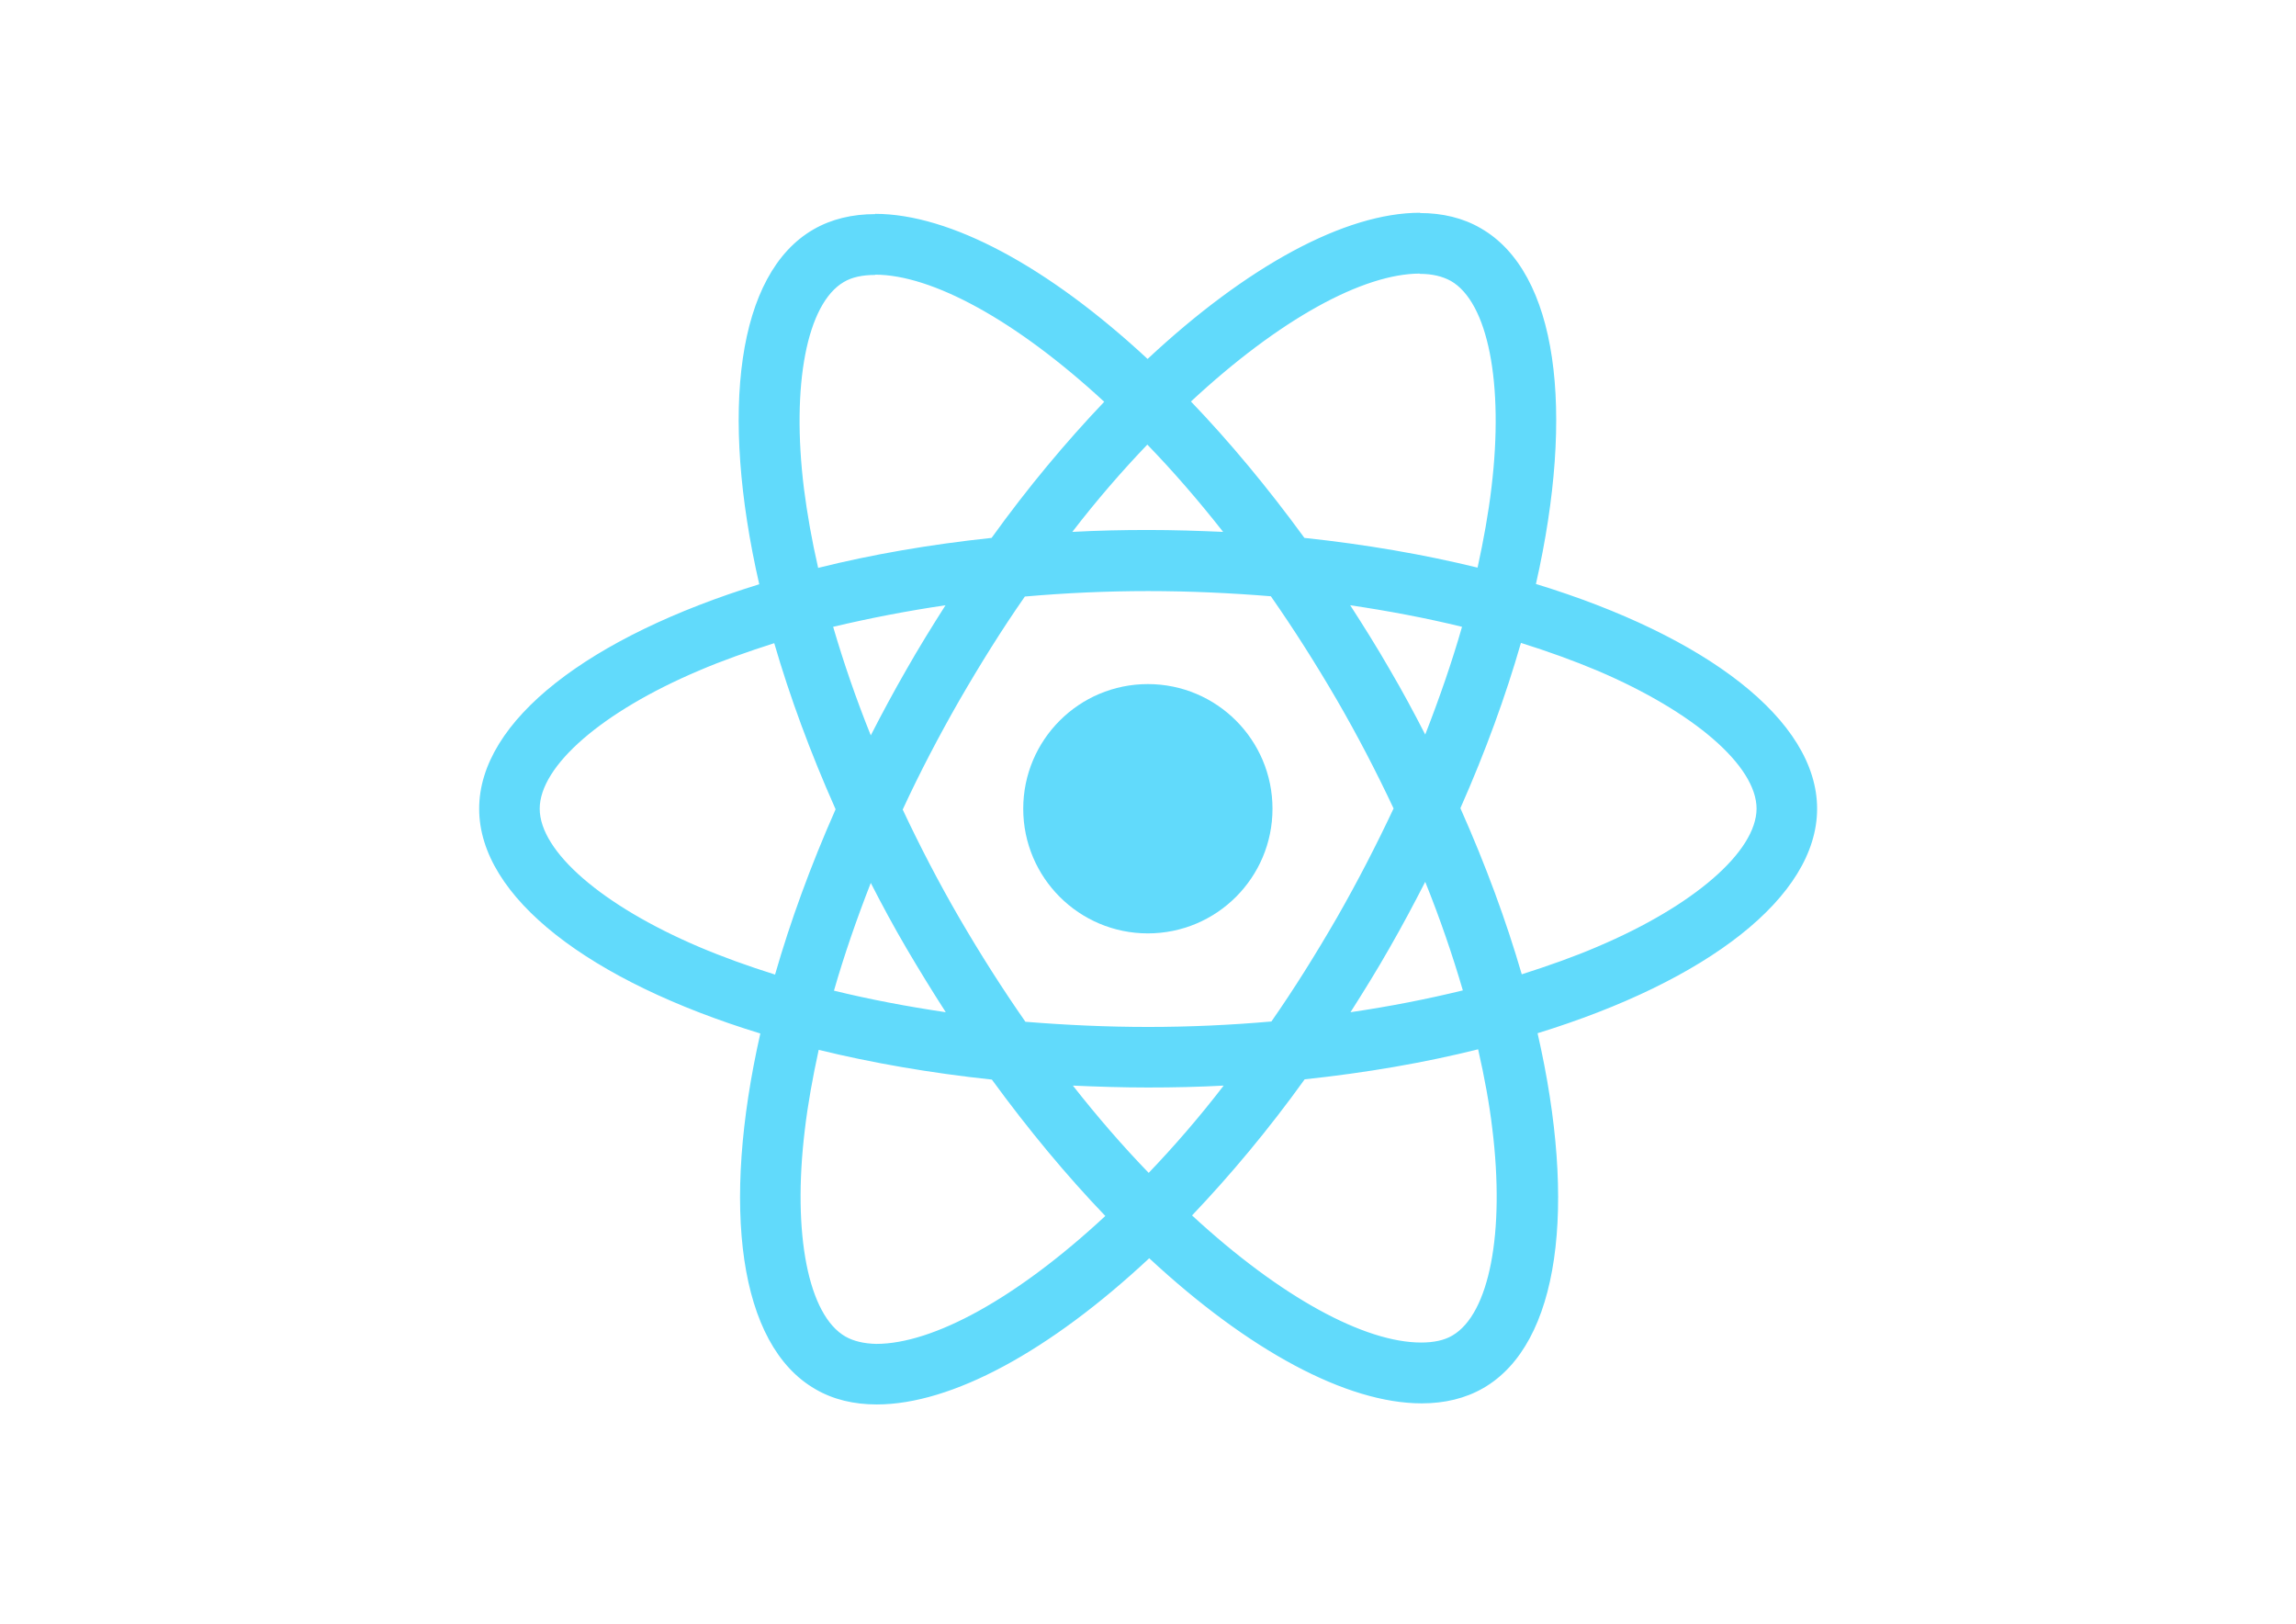
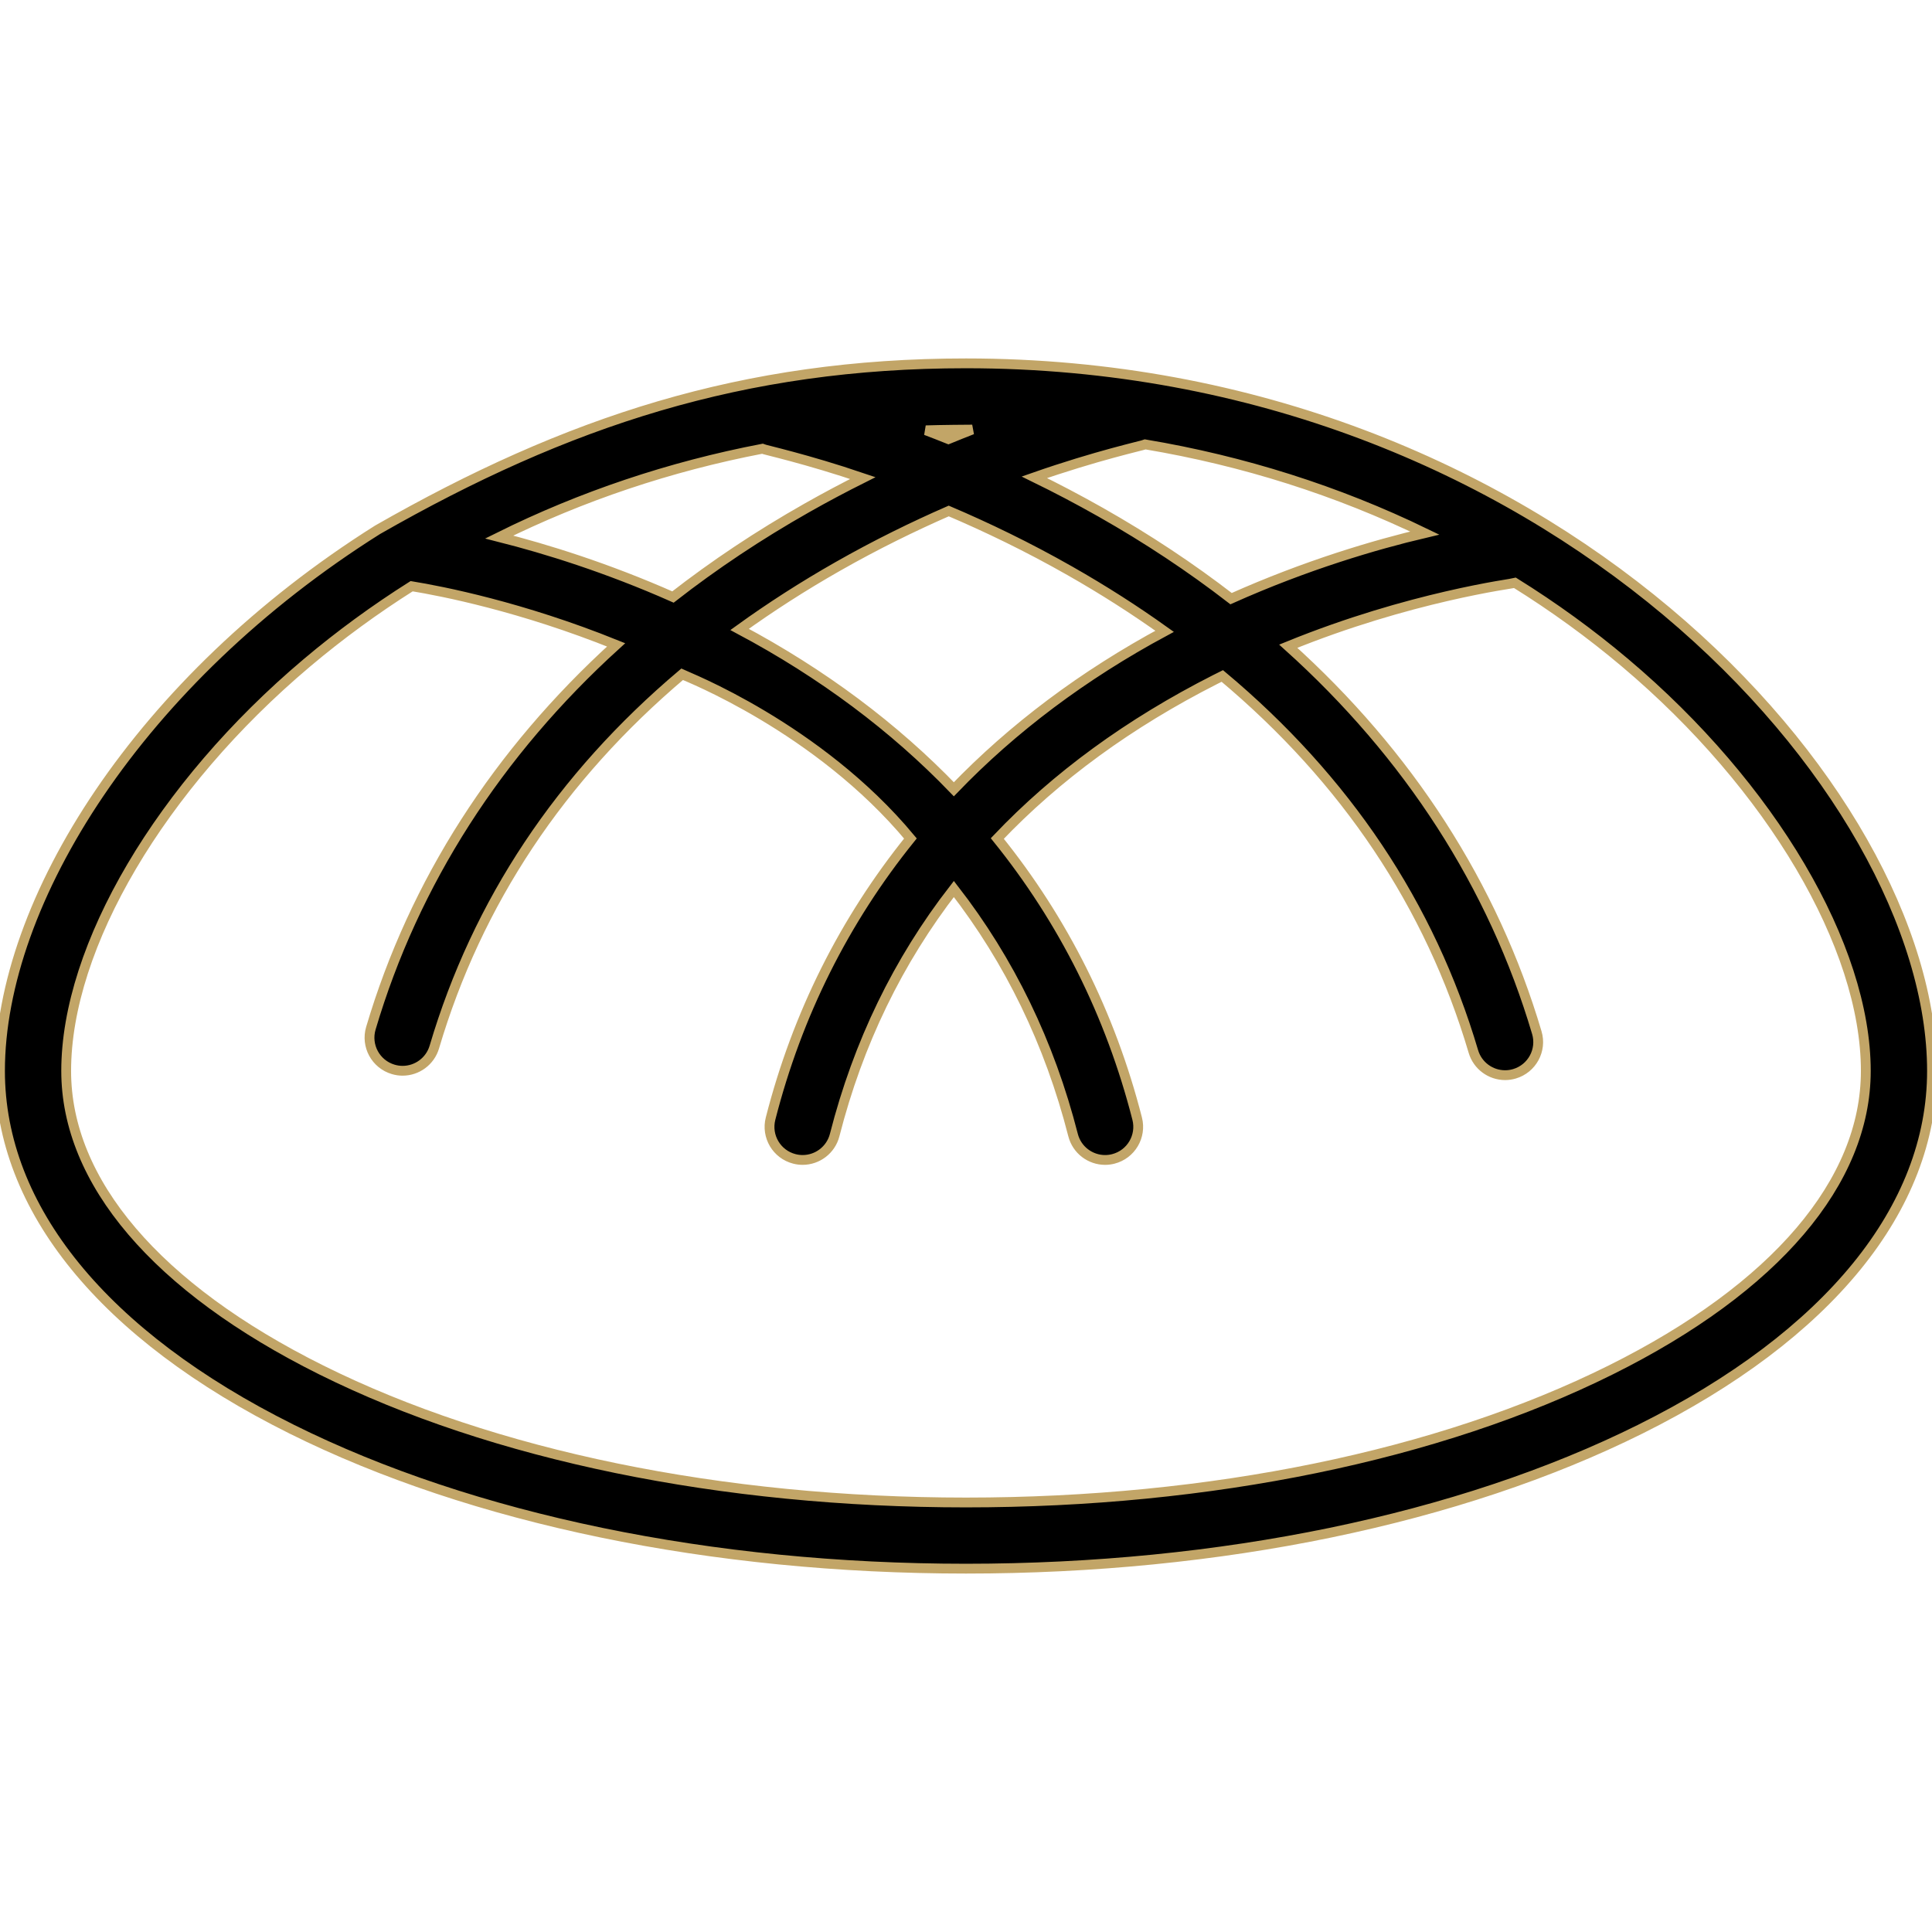
- <svg xmlns="http://www.w3.org/2000/svg" viewBox="0 0 841.9 595.3">
-   <g fill="#61DAFB">
-     <path d="M666.3 296.5c0-32.5-40.7-63.3-103.1-82.4 14.4-63.6 8-114.2-20.2-130.4-6.5-3.8-14.1-5.6-22.4-5.6v22.3c4.6 0 8.3.9 11.4 2.6 13.6 7.8 19.5 37.5 14.9 75.7-1.1 9.4-2.9 19.3-5.1 29.4-19.6-4.8-41-8.5-63.5-10.9-13.5-18.5-27.5-35.3-41.6-50 32.6-30.3 63.2-46.9 84-46.9V78c-27.5 0-63.5 19.6-99.9 53.6-36.4-33.8-72.4-53.2-99.9-53.2v22.3c20.7 0 51.4 16.5 84 46.6-14 14.7-28 31.4-41.3 49.9-22.6 2.4-44 6.1-63.6 11-2.3-10-4-19.7-5.2-29-4.7-38.2 1.1-67.9 14.6-75.8 3-1.8 6.9-2.6 11.5-2.6V78.5c-8.4 0-16 1.8-22.6 5.6-28.1 16.2-34.4 66.7-19.9 130.1-62.2 19.2-102.7 49.9-102.7 82.3 0 32.5 40.7 63.3 103.1 82.4-14.4 63.6-8 114.2 20.2 130.4 6.5 3.8 14.1 5.6 22.5 5.6 27.5 0 63.5-19.6 99.9-53.6 36.4 33.8 72.4 53.2 99.9 53.2 8.4 0 16-1.8 22.6-5.6 28.1-16.2 34.4-66.7 19.9-130.1 62-19.1 102.5-49.9 102.5-82.3zm-130.2-66.7c-3.7 12.9-8.3 26.2-13.5 39.5-4.1-8-8.4-16-13.1-24-4.6-8-9.5-15.8-14.4-23.4 14.2 2.1 27.9 4.7 41 7.9zm-45.8 106.5c-7.8 13.5-15.8 26.3-24.1 38.2-14.9 1.3-30 2-45.2 2-15.1 0-30.2-.7-45-1.9-8.3-11.9-16.4-24.6-24.2-38-7.6-13.1-14.5-26.4-20.8-39.8 6.2-13.4 13.2-26.8 20.7-39.9 7.8-13.5 15.8-26.3 24.1-38.2 14.9-1.3 30-2 45.2-2 15.1 0 30.2.7 45 1.9 8.3 11.9 16.4 24.6 24.2 38 7.6 13.1 14.5 26.4 20.8 39.8-6.3 13.4-13.2 26.8-20.7 39.9zm32.3-13c5.4 13.4 10 26.8 13.8 39.8-13.1 3.2-26.9 5.9-41.2 8 4.9-7.7 9.8-15.6 14.4-23.7 4.6-8 8.9-16.1 13-24.1zM421.2 430c-9.3-9.6-18.6-20.3-27.8-32 9 .4 18.2.7 27.5.7 9.4 0 18.7-.2 27.8-.7-9 11.7-18.3 22.4-27.5 32zm-74.4-58.9c-14.2-2.1-27.9-4.7-41-7.9 3.7-12.9 8.3-26.2 13.5-39.5 4.1 8 8.4 16 13.1 24 4.7 8 9.5 15.8 14.4 23.4zM420.7 163c9.3 9.6 18.6 20.3 27.8 32-9-.4-18.2-.7-27.5-.7-9.4 0-18.7.2-27.8.7 9-11.7 18.3-22.4 27.5-32zm-74 58.9c-4.9 7.7-9.8 15.6-14.4 23.7-4.6 8-8.9 16-13 24-5.4-13.4-10-26.8-13.8-39.8 13.1-3.1 26.9-5.8 41.2-7.9zm-90.5 125.2c-35.4-15.1-58.3-34.9-58.3-50.6 0-15.7 22.9-35.6 58.3-50.6 8.6-3.7 18-7 27.7-10.1 5.7 19.6 13.2 40 22.5 60.9-9.2 20.8-16.6 41.1-22.2 60.6-9.9-3.1-19.3-6.5-28-10.2zM310 490c-13.6-7.8-19.5-37.5-14.9-75.7 1.1-9.4 2.9-19.3 5.1-29.4 19.6 4.8 41 8.5 63.5 10.9 13.5 18.5 27.5 35.3 41.6 50-32.6 30.3-63.2 46.9-84 46.9-4.5-.1-8.3-1-11.3-2.7zm237.2-76.2c4.7 38.2-1.1 67.9-14.6 75.8-3 1.8-6.9 2.6-11.5 2.6-20.7 0-51.4-16.5-84-46.6 14-14.7 28-31.4 41.3-49.9 22.6-2.4 44-6.1 63.6-11 2.3 10.1 4.1 19.8 5.2 29.1zm38.5-66.7c-8.6 3.7-18 7-27.7 10.1-5.7-19.6-13.2-40-22.5-60.9 9.2-20.8 16.6-41.1 22.2-60.6 9.9 3.1 19.3 6.5 28.1 10.2 35.4 15.1 58.3 34.9 58.3 50.6-.1 15.7-23 35.6-58.4 50.6zM320.8 78.4z" />
-     <circle cx="420.9" cy="296.5" r="45.7" />
-     <path d="M520.5 78.1z" />
+ <svg xmlns="http://www.w3.org/2000/svg" version="1.1" id="Capa_1" x="0px" y="0px" width="197.052px" height="197.052px" viewBox="0 0 197.052 197.052" style="enable-background:new 0 0 197.052 197.052;" xml:space="preserve">
+   <g>
+     <path style="fill: #000000; stroke: #c2a567; fill-rule: nonzero;" d="M98.526,37.059c-22.734,0-40.717,5.94-60.018,16.978C14.248,69.308,0,91.93,0,109.228c0,14.006,10.562,26.979,29.74,36.532   c18.43,9.179,42.858,14.233,68.786,14.233s50.357-5.055,68.787-14.233c19.178-9.553,29.739-22.526,29.739-36.532   C197.052,80.496,157.755,37.059,98.526,37.059z M97.286,80.5c-6.085-6.323-13.396-11.796-21.851-16.302   c3.13-2.26,6.463-4.403,10.007-6.42c3.932-2.239,7.767-4.109,11.322-5.662c3.844,1.637,8.045,3.652,12.367,6.112   c3.41,1.941,6.626,3.997,9.652,6.162C110.479,68.859,103.285,74.266,97.286,80.5z M77.744,45.771   c0.23,0.106,4.528,1.044,10.258,2.991c-1.865,0.934-3.773,1.943-5.71,3.041c-4.897,2.776-9.453,5.814-13.654,9.089   c-6.741-2.985-12.945-4.906-17.724-6.117C59.299,50.614,68.328,47.578,77.744,45.771z M112.279,52.254   c-2.31-1.31-4.578-2.495-6.78-3.572c6.334-2.218,11.094-3.252,11.321-3.355c10.004,1.678,19.605,4.729,28.498,9.042   c-5.035,1.189-12.062,3.248-19.756,6.689C121.464,57.893,117.033,54.949,112.279,52.254z M99.156,43.815   c-0.788,0.307-1.595,0.63-2.423,0.97c-0.784-0.315-1.551-0.614-2.297-0.897C95.796,43.838,98.946,43.814,99.156,43.815z    M164.303,139.717c-17.514,8.724-40.874,13.527-65.777,13.527s-48.263-4.804-65.777-13.527   c-16.765-8.35-25.999-19.179-25.999-30.489c0-12.709,9.641-29.05,24.562-41.632c3.371-2.843,6.939-5.447,10.672-7.807   c3.071,0.501,11.195,2.084,20.857,5.984c-12.093,10.98-20.608,24.221-25.015,39.104c-0.529,1.786,0.49,3.664,2.278,4.193   c0.32,0.096,0.643,0.141,0.96,0.141c1.456,0,2.8-0.951,3.235-2.418C48.68,92,57.153,79.271,69.567,68.777   c0.281,0.138,13.892,5.42,23.291,16.743c-6.729,8.341-11.548,17.934-14.267,28.577c-0.461,1.806,0.628,3.644,2.435,4.104   c0.28,0.072,0.561,0.106,0.838,0.106c1.505,0,2.878-1.016,3.267-2.54C87.53,106.377,91.598,98,97.288,90.67   c5.69,7.328,9.757,15.707,12.157,25.098c0.39,1.526,1.762,2.54,3.267,2.54c0.276,0,0.558-0.034,0.838-0.106   c1.806-0.461,2.896-2.3,2.435-4.104c-2.719-10.643-7.537-20.235-14.266-28.576c6.028-6.341,13.452-11.765,22.254-16.231   c0.232-0.118,0.465-0.23,0.696-0.346c12.597,10.547,21.187,23.37,25.606,38.298c0.435,1.467,1.778,2.417,3.234,2.417   c0.316,0,0.641-0.045,0.96-0.14c1.787-0.529,2.808-2.407,2.278-4.194c-4.449-15.023-13.08-28.375-25.354-39.416   c12.391-5.048,22.94-6.393,23.139-6.456c3.928,2.447,7.676,5.161,11.207,8.14c14.92,12.582,24.562,28.923,24.562,41.632   C190.302,120.538,181.068,131.367,164.303,139.717z" />
  </g>
</svg>
